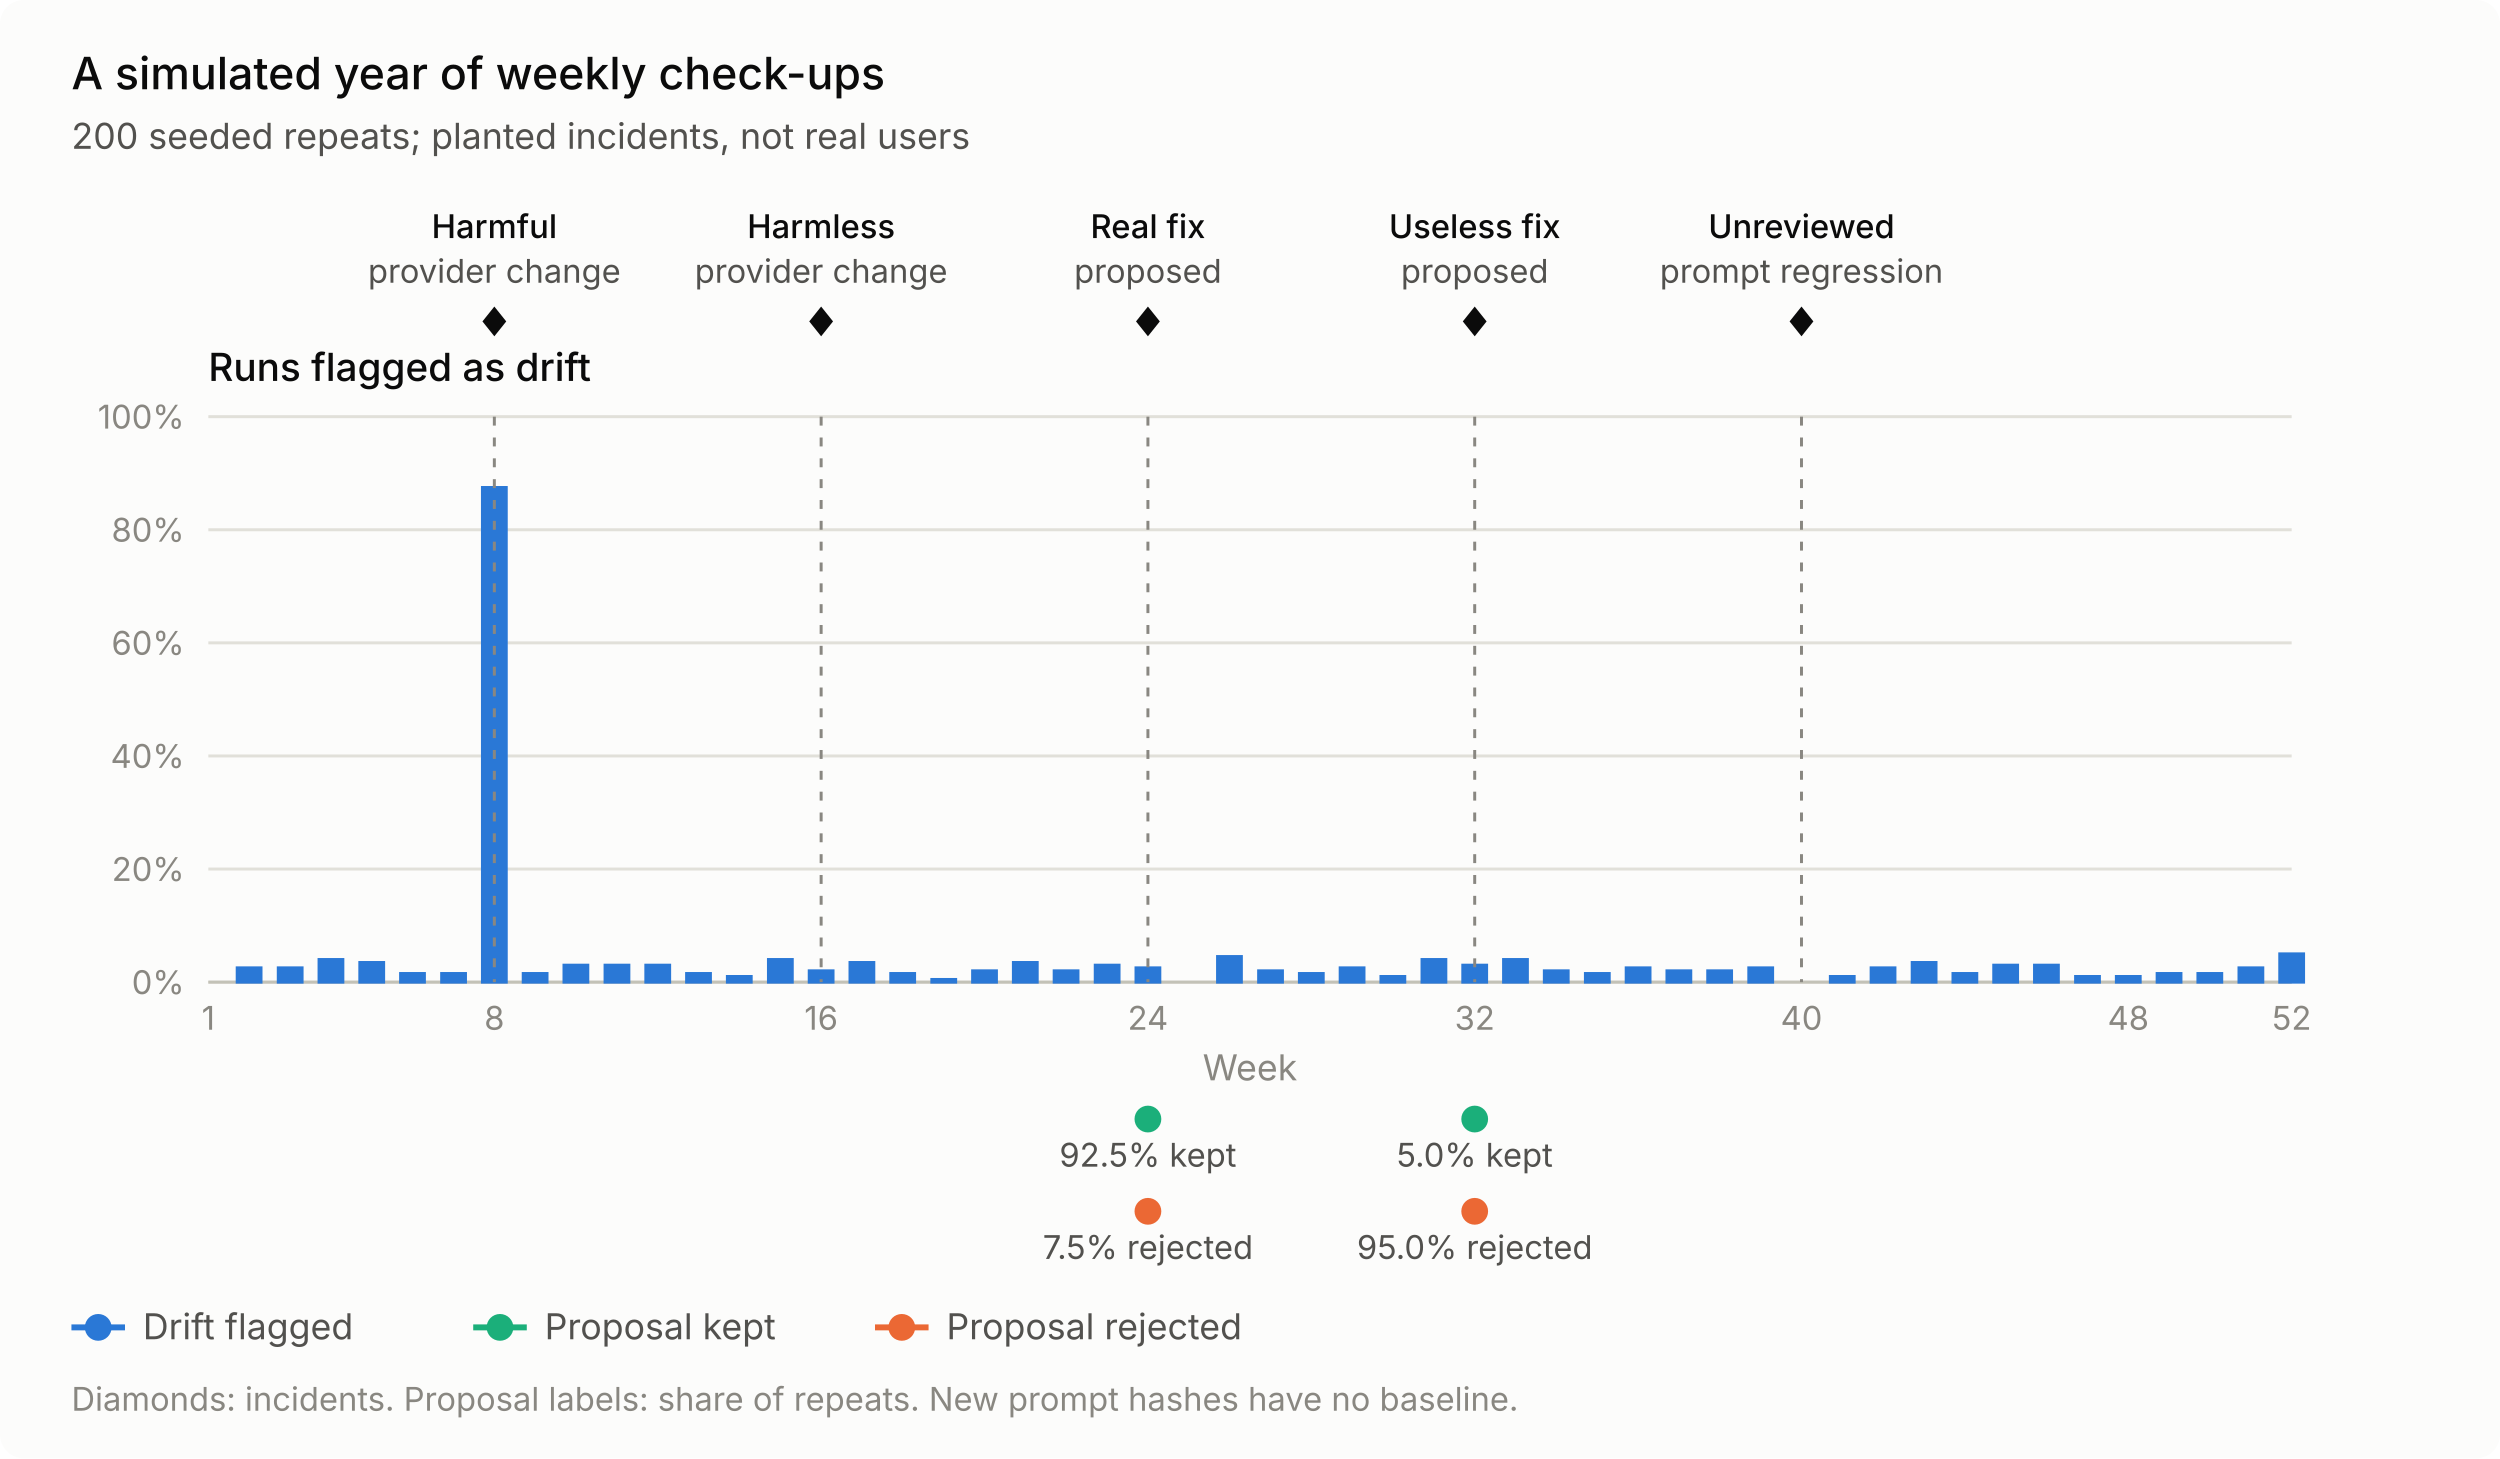
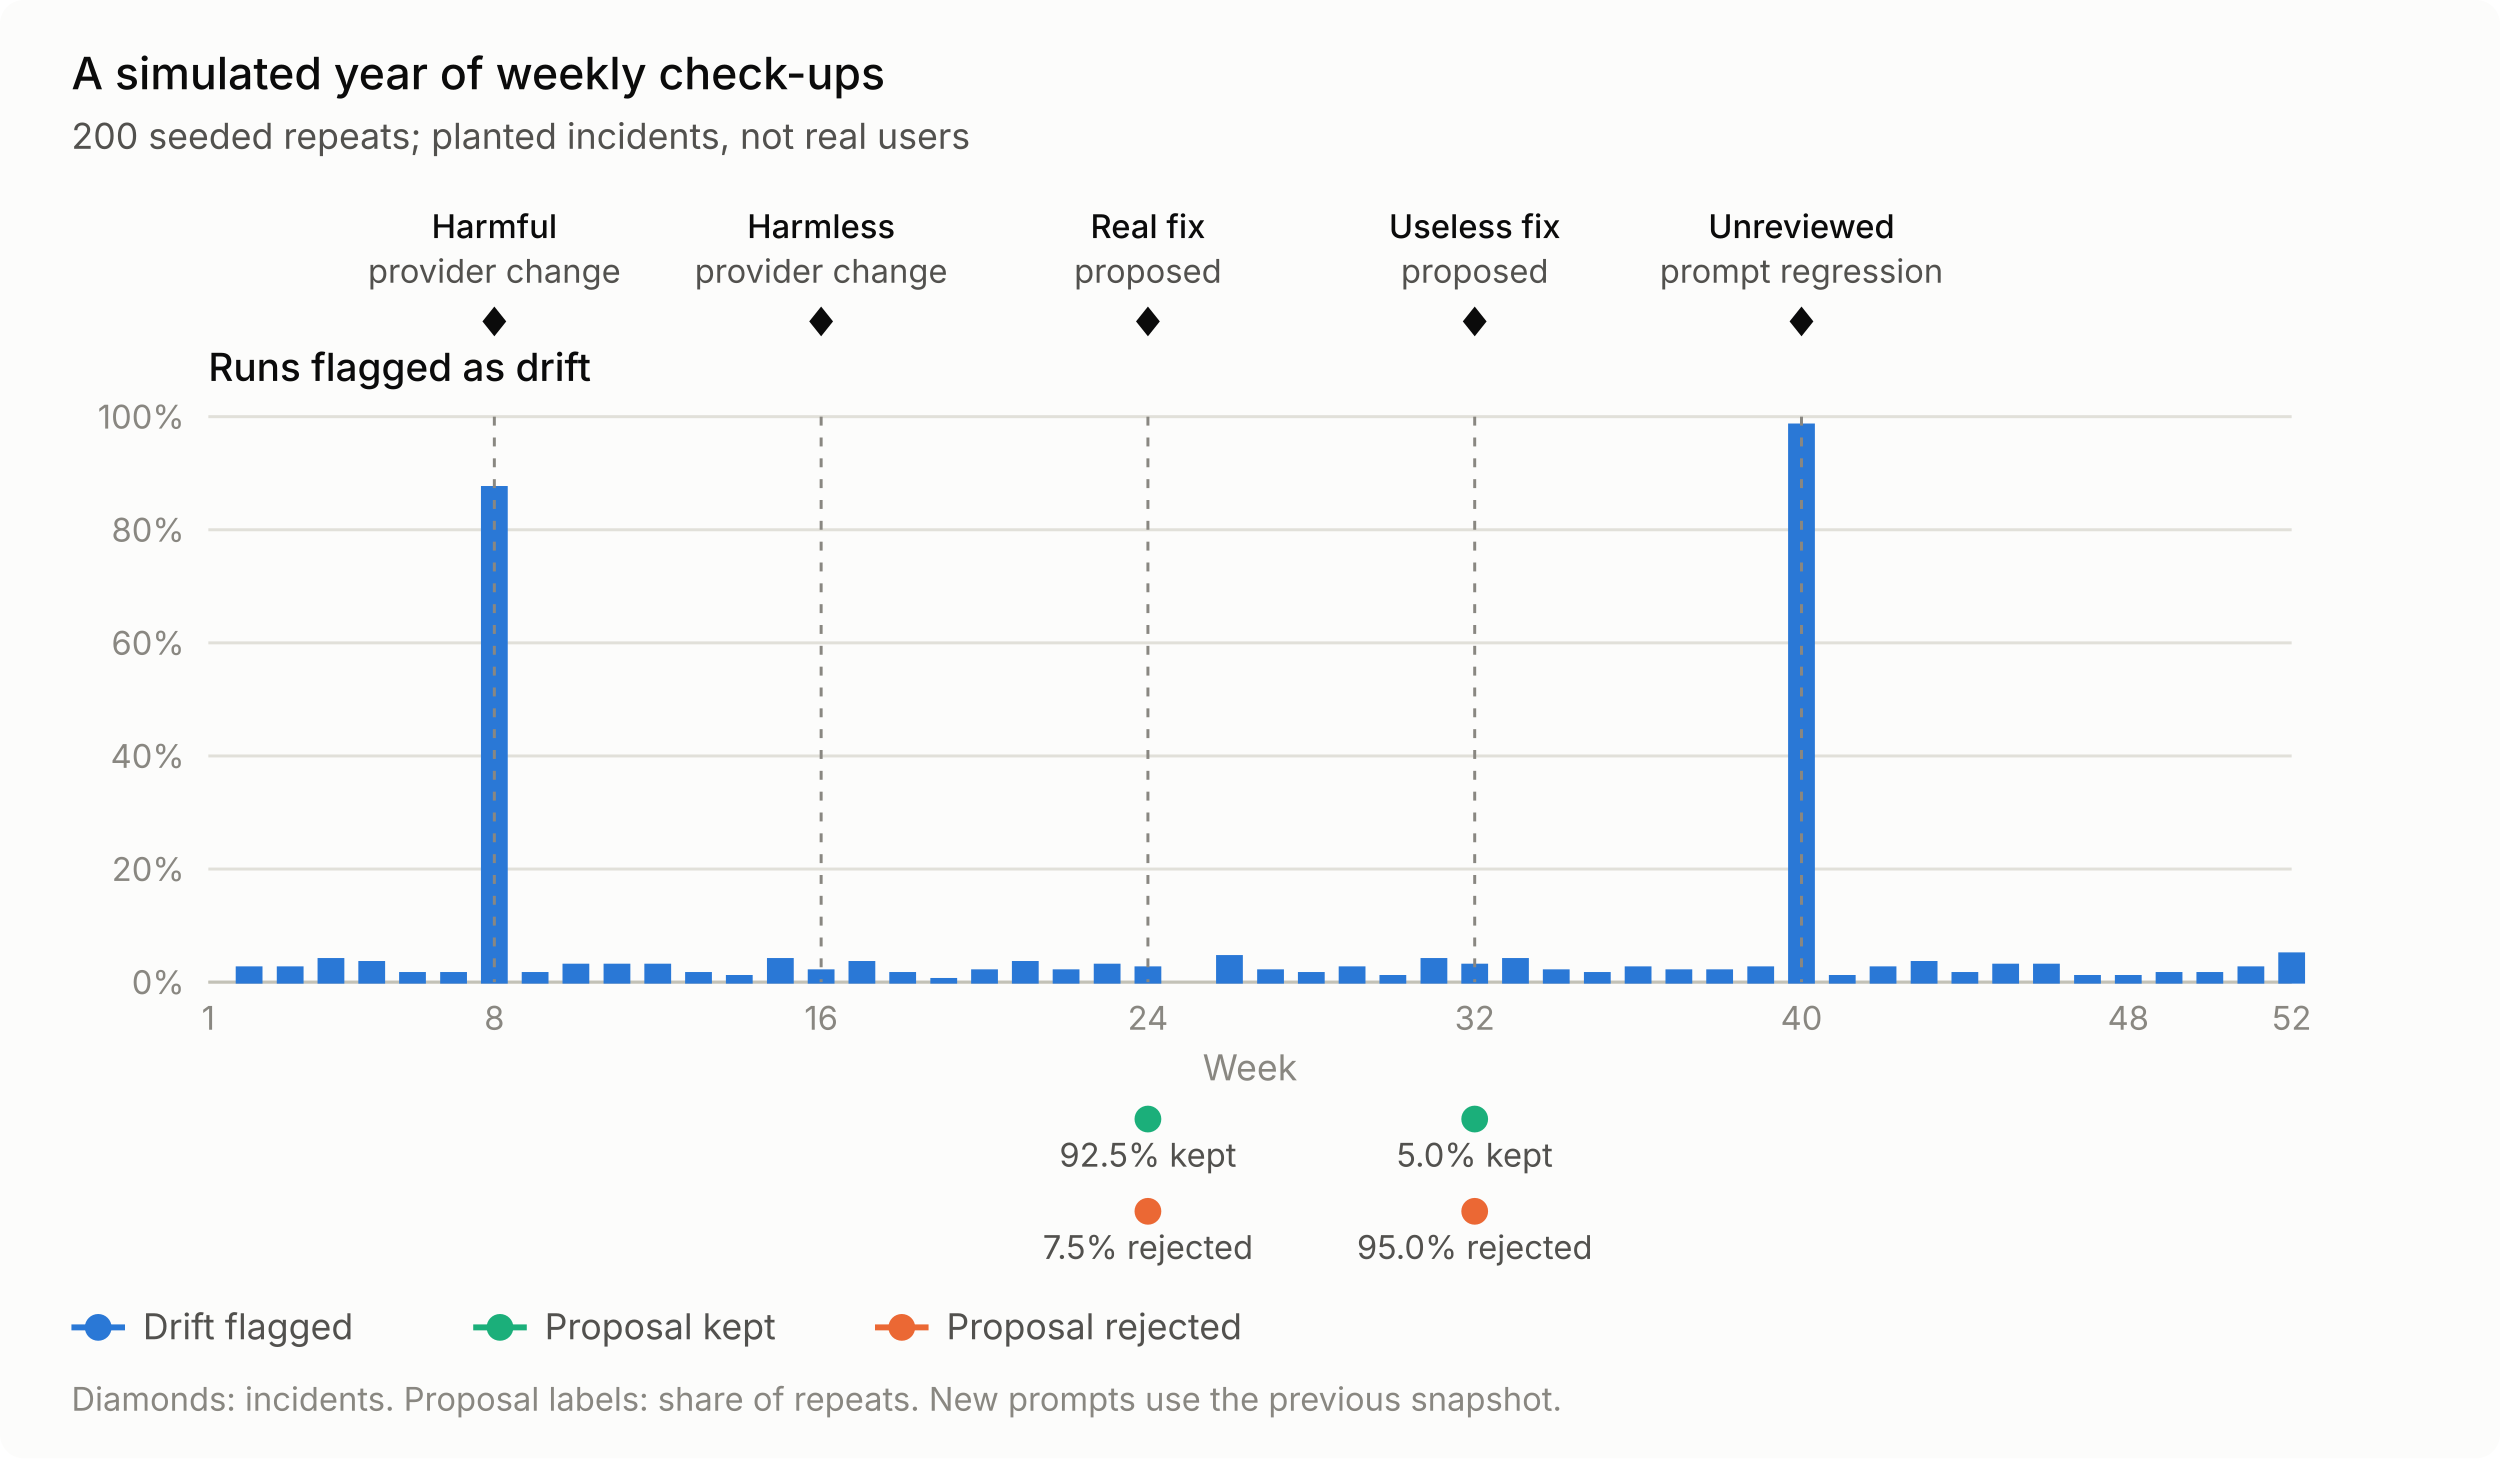
<svg xmlns="http://www.w3.org/2000/svg" viewBox="0 0 840 490" width="840" height="490" role="img" aria-label="Weekly drift flags and proposal outcomes across a simulated year">
  <style>
  svg { font-family: system-ui, -apple-system, "Segoe UI", sans-serif; }
  .bg { fill: #fcfcfb; } .ink { fill: #0b0b0b; } .ink2 { fill: #52514e; } .mute { fill: #898781; }
  .grid { stroke: #e1e0d9; } .axis { stroke: #c3c2b7; } .ref { stroke: #898781; }
  .s1 { stroke: #2a78d6; fill: #2a78d6; } .s2 { stroke: #eb6834; fill: #eb6834; }
  .s3 { stroke: #1baf7a; fill: #1baf7a; }
  .o1 { stroke: #86b6ef; fill: #86b6ef; } .o2 { stroke: #2a78d6; fill: #2a78d6; }
  .o3 { stroke: #104281; fill: #104281; } .ring { stroke: #fcfcfb; }
  @media (prefers-color-scheme: dark) {
    .bg { fill: #1a1a19; } .ink { fill: #f0efec; } .ink2 { fill: #c3c2b7; }
    .grid { stroke: #2c2c2a; } .axis { stroke: #383835; }
    .s1 { stroke: #3987e5; fill: #3987e5; } .s2 { stroke: #d95926; fill: #d95926; }
    .s3 { stroke: #199e70; fill: #199e70; }
    .o1 { stroke: #184f95; fill: #184f95; } .o2 { stroke: #3987e5; fill: #3987e5; }
    .o3 { stroke: #9ec5f4; fill: #9ec5f4; } .ring { stroke: #1a1a19; }
  }
</style>
  <rect class="bg" width="840" height="490" rx="8" />
  <text class="ink" x="24.0" y="30.0" font-size="15" text-anchor="start" font-weight="500">A simulated year of weekly check-ups</text>
  <text class="ink2" x="24.0" y="50.0" font-size="12" text-anchor="start" font-weight="400">200 seeded repeats; planted incidents, not real users</text>
  <text class="ink" x="70.0" y="128.0" font-size="13" text-anchor="start" font-weight="500">Runs flagged as drift</text>
  <line class="grid" x1="70" x2="770" y1="330.0" y2="330.0" stroke-width="1" />
  <text class="mute" x="62.0" y="334.0" font-size="11" text-anchor="end" font-weight="400">0%</text>
  <line class="grid" x1="70" x2="770" y1="292.0" y2="292.0" stroke-width="1" />
  <text class="mute" x="62.0" y="296.0" font-size="11" text-anchor="end" font-weight="400">20%</text>
  <line class="grid" x1="70" x2="770" y1="254.0" y2="254.0" stroke-width="1" />
  <text class="mute" x="62.0" y="258.0" font-size="11" text-anchor="end" font-weight="400">40%</text>
  <line class="grid" x1="70" x2="770" y1="216.0" y2="216.0" stroke-width="1" />
  <text class="mute" x="62.0" y="220.0" font-size="11" text-anchor="end" font-weight="400">60%</text>
  <line class="grid" x1="70" x2="770" y1="178.0" y2="178.0" stroke-width="1" />
  <text class="mute" x="62.0" y="182.0" font-size="11" text-anchor="end" font-weight="400">80%</text>
  <line class="grid" x1="70" x2="770" y1="140.0" y2="140.0" stroke-width="1" />
  <text class="mute" x="62.0" y="144.0" font-size="11" text-anchor="end" font-weight="400">100%</text>
  <line class="axis" x1="70" x2="770" y1="330" y2="330" stroke-width="1" />
  <text class="mute" x="70.0" y="346.0" font-size="11" text-anchor="middle" font-weight="400">1</text>
  <text class="mute" x="166.1" y="346.0" font-size="11" text-anchor="middle" font-weight="400">8</text>
  <text class="mute" x="275.9" y="346.0" font-size="11" text-anchor="middle" font-weight="400">16</text>
  <text class="mute" x="385.7" y="346.0" font-size="11" text-anchor="middle" font-weight="400">24</text>
  <text class="mute" x="495.5" y="346.0" font-size="11" text-anchor="middle" font-weight="400">32</text>
  <text class="mute" x="605.3" y="346.0" font-size="11" text-anchor="middle" font-weight="400">40</text>
  <text class="mute" x="715.1" y="346.0" font-size="11" text-anchor="middle" font-weight="400">48</text>
  <text class="mute" x="770.0" y="346.0" font-size="11" text-anchor="middle" font-weight="400">52</text>
  <rect class="s1" x="66.0" y="330.0" width="8" height="0.0" />
  <rect class="s1" x="79.7" y="325.2" width="8" height="4.8" />
  <rect class="s1" x="93.5" y="325.2" width="8" height="4.8" />
  <rect class="s1" x="107.2" y="322.4" width="8" height="7.6" />
  <rect class="s1" x="120.9" y="323.4" width="8" height="6.6" />
  <rect class="s1" x="134.6" y="327.1" width="8" height="2.9" />
  <rect class="s1" x="148.4" y="327.1" width="8" height="2.9" />
  <rect class="s1" x="162.1" y="163.8" width="8" height="166.2" />
  <rect class="s1" x="175.8" y="327.1" width="8" height="2.9" />
  <rect class="s1" x="189.5" y="324.3" width="8" height="5.7" />
  <rect class="s1" x="203.3" y="324.3" width="8" height="5.7" />
  <rect class="s1" x="217.0" y="324.3" width="8" height="5.7" />
  <rect class="s1" x="230.7" y="327.1" width="8" height="2.9" />
  <rect class="s1" x="244.4" y="328.1" width="8" height="1.9" />
  <rect class="s1" x="258.2" y="322.4" width="8" height="7.6" />
  <rect class="s1" x="271.9" y="326.2" width="8" height="3.8" />
  <rect class="s1" x="285.6" y="323.4" width="8" height="6.6" />
  <rect class="s1" x="299.3" y="327.1" width="8" height="2.9" />
  <rect class="s1" x="313.1" y="329.1" width="8" height="0.9" />
  <rect class="s1" x="326.8" y="326.2" width="8" height="3.8" />
  <rect class="s1" x="340.5" y="323.4" width="8" height="6.6" />
  <rect class="s1" x="354.2" y="326.2" width="8" height="3.8" />
  <rect class="s1" x="368.0" y="324.3" width="8" height="5.7" />
  <rect class="s1" x="381.7" y="325.2" width="8" height="4.8" />
  <rect class="s1" x="395.4" y="330.0" width="8" height="0.0" />
  <rect class="s1" x="409.1" y="321.4" width="8" height="8.6" />
  <rect class="s1" x="422.9" y="326.2" width="8" height="3.8" />
  <rect class="s1" x="436.6" y="327.1" width="8" height="2.9" />
  <rect class="s1" x="450.3" y="325.2" width="8" height="4.8" />
  <rect class="s1" x="464.0" y="328.1" width="8" height="1.9" />
  <rect class="s1" x="477.8" y="322.4" width="8" height="7.6" />
  <rect class="s1" x="491.5" y="324.3" width="8" height="5.7" />
  <rect class="s1" x="505.2" y="322.4" width="8" height="7.6" />
  <rect class="s1" x="518.9" y="326.2" width="8" height="3.8" />
  <rect class="s1" x="532.7" y="327.1" width="8" height="2.9" />
  <rect class="s1" x="546.4" y="325.2" width="8" height="4.8" />
  <rect class="s1" x="560.1" y="326.2" width="8" height="3.8" />
  <rect class="s1" x="573.8" y="326.2" width="8" height="3.8" />
  <rect class="s1" x="587.6" y="325.2" width="8" height="4.8" />
-   <rect class="s1" x="601.3" y="330.0" width="8" height="0.0" />
+   <rect class="s1" x="601.3" y="142.8" width="8" height="187.2" />
  <rect class="s1" x="615.0" y="328.1" width="8" height="1.9" />
  <rect class="s1" x="628.7" y="325.2" width="8" height="4.8" />
  <rect class="s1" x="642.5" y="323.4" width="8" height="6.6" />
  <rect class="s1" x="656.2" y="327.1" width="8" height="2.9" />
  <rect class="s1" x="669.9" y="324.3" width="8" height="5.7" />
  <rect class="s1" x="683.6" y="324.3" width="8" height="5.7" />
  <rect class="s1" x="697.4" y="328.1" width="8" height="1.9" />
  <rect class="s1" x="711.1" y="328.1" width="8" height="1.9" />
  <rect class="s1" x="724.8" y="327.1" width="8" height="2.9" />
  <rect class="s1" x="738.5" y="327.1" width="8" height="2.9" />
  <rect class="s1" x="752.3" y="325.2" width="8" height="4.8" />
  <rect class="s1" x="766.0" y="320.5" width="8" height="9.5" />
  <g id="incident-harmful_provider">
    <text class="ink" x="166.1" y="80.0" font-size="11" text-anchor="middle" font-weight="500">Harmful</text>
    <text class="ink2" x="166.1" y="95.0" font-size="11" text-anchor="middle" font-weight="400">provider change</text>
    <line class="ref" x1="166.1" x2="166.1" y1="140" y2="330.0" stroke-width="1" stroke-dasharray="3 4" />
    <path class="ink" d="M166.1,103 l4,5 l-4,5 l-4,-5 Z" />
  </g>
  <g id="incident-harmless_provider">
    <text class="ink" x="275.9" y="80.0" font-size="11" text-anchor="middle" font-weight="500">Harmless</text>
    <text class="ink2" x="275.9" y="95.0" font-size="11" text-anchor="middle" font-weight="400">provider change</text>
    <line class="ref" x1="275.9" x2="275.9" y1="140" y2="330.0" stroke-width="1" stroke-dasharray="3 4" />
    <path class="ink" d="M275.9,103 l4,5 l-4,5 l-4,-5 Z" />
  </g>
  <g id="incident-real_fix">
    <text class="ink" x="385.7" y="80.0" font-size="11" text-anchor="middle" font-weight="500">Real fix</text>
    <text class="ink2" x="385.7" y="95.0" font-size="11" text-anchor="middle" font-weight="400">proposed</text>
    <line class="ref" x1="385.7" x2="385.7" y1="140" y2="330.0" stroke-width="1" stroke-dasharray="3 4" />
    <path class="ink" d="M385.7,103 l4,5 l-4,5 l-4,-5 Z" />
  </g>
  <g id="incident-useless_fix">
    <text class="ink" x="495.5" y="80.0" font-size="11" text-anchor="middle" font-weight="500">Useless fix</text>
    <text class="ink2" x="495.5" y="95.0" font-size="11" text-anchor="middle" font-weight="400">proposed</text>
    <line class="ref" x1="495.5" x2="495.5" y1="140" y2="330.0" stroke-width="1" stroke-dasharray="3 4" />
    <path class="ink" d="M495.5,103 l4,5 l-4,5 l-4,-5 Z" />
  </g>
  <g id="incident-unreviewed_regression">
    <text class="ink" x="605.3" y="80.0" font-size="11" text-anchor="middle" font-weight="500">Unreviewed</text>
    <text class="ink2" x="605.3" y="95.0" font-size="11" text-anchor="middle" font-weight="400">prompt regression</text>
    <line class="ref" x1="605.3" x2="605.3" y1="140" y2="330.0" stroke-width="1" stroke-dasharray="3 4" />
    <path class="ink" d="M605.3,103 l4,5 l-4,5 l-4,-5 Z" />
  </g>
  <text class="mute" x="420.0" y="363.0" font-size="12" text-anchor="middle" font-weight="400">Week</text>
  <g id="proposal-kept">
    <circle class="s3" cx="385.7" cy="376" r="4" />
    <text class="ink2" x="385.7" y="392.0" font-size="11" text-anchor="middle" font-weight="400">92.5% kept</text>
    <circle class="s3" cx="495.5" cy="376" r="4" />
    <text class="ink2" x="495.5" y="392.0" font-size="11" text-anchor="middle" font-weight="400">5.0% kept</text>
  </g>
  <g id="proposal-rejected">
    <circle class="s2" cx="385.7" cy="407" r="4" />
    <text class="ink2" x="385.7" y="423.0" font-size="11" text-anchor="middle" font-weight="400">7.5% rejected</text>
    <circle class="s2" cx="495.5" cy="407" r="4" />
    <text class="ink2" x="495.5" y="423.0" font-size="11" text-anchor="middle" font-weight="400">95.0% rejected</text>
  </g>
  <line class="s1" x1="24" x2="42" y1="446" y2="446" stroke-width="2" />
  <circle class="s1" cx="33" cy="446" r="4" />
  <text class="ink2" x="48.0" y="450.0" font-size="12" text-anchor="start" font-weight="400">Drift flagged</text>
  <line class="s3" x1="159" x2="177" y1="446" y2="446" stroke-width="2" />
  <circle class="s3" cx="168" cy="446" r="4" />
  <text class="ink2" x="183.0" y="450.0" font-size="12" text-anchor="start" font-weight="400">Proposal kept</text>
  <line class="s2" x1="294" x2="312" y1="446" y2="446" stroke-width="2" />
  <circle class="s2" cx="303" cy="446" r="4" />
  <text class="ink2" x="318.0" y="450.0" font-size="12" text-anchor="start" font-weight="400">Proposal rejected</text>
-   <text class="mute" x="24.0" y="474.0" font-size="11" text-anchor="start" font-weight="400">Diamonds: incidents. Proposal labels: share of repeats. New prompt hashes have no baseline.</text>
+   <text class="mute" x="24.0" y="474.0" font-size="11" text-anchor="start" font-weight="400">Diamonds: incidents. Proposal labels: share of repeats. New prompts use the previous snapshot.</text>
</svg>
